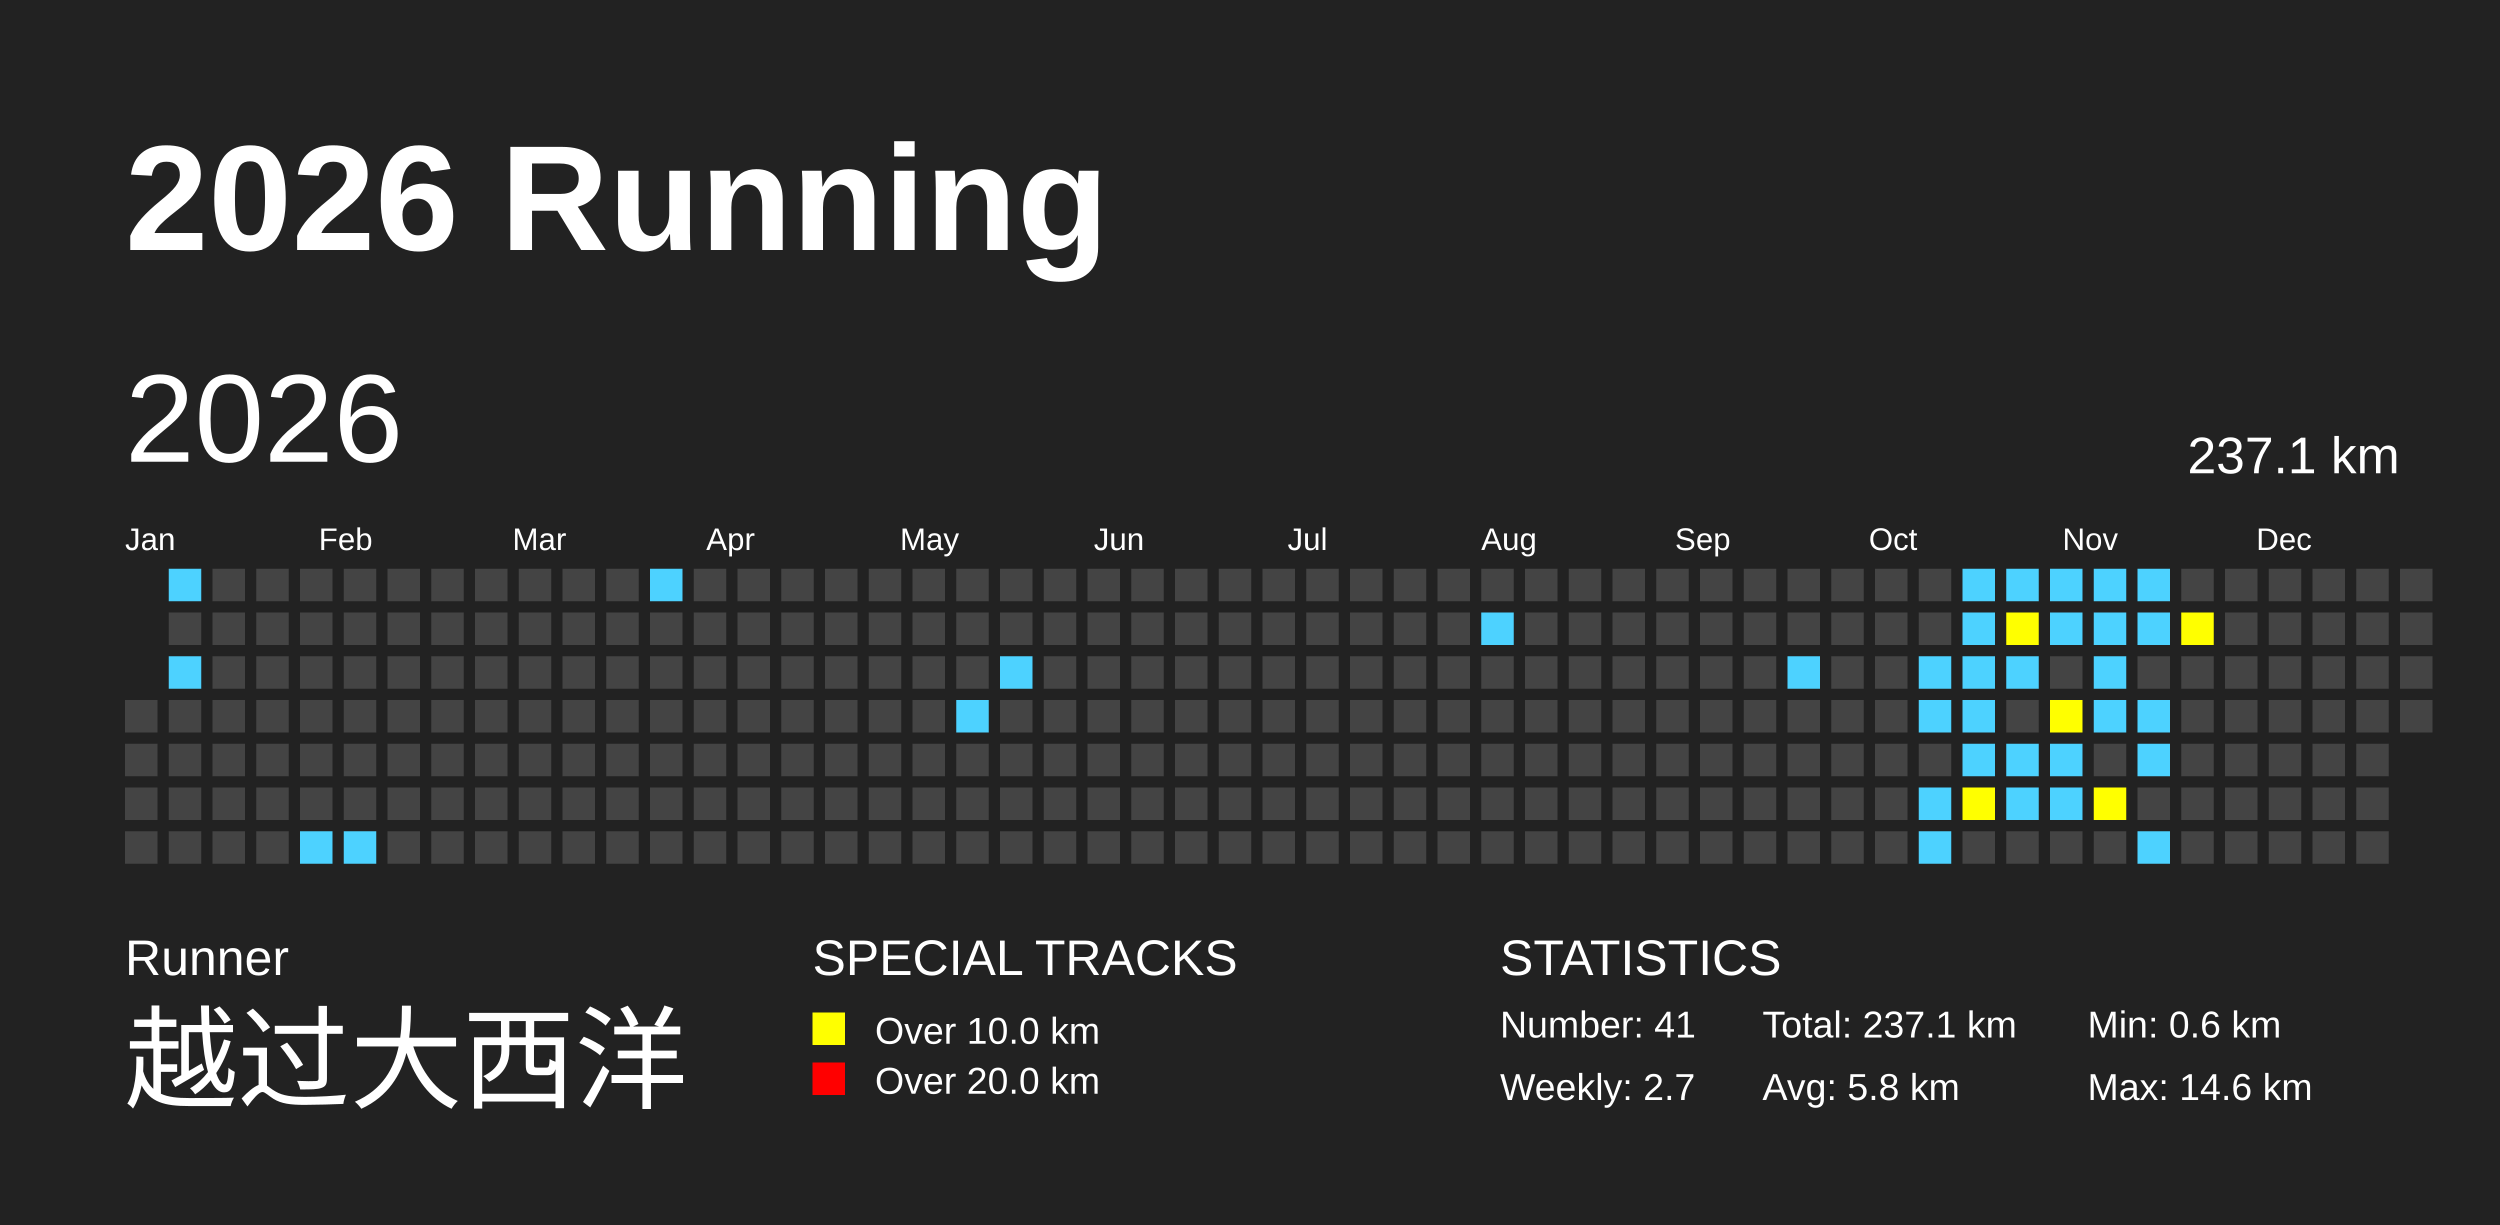
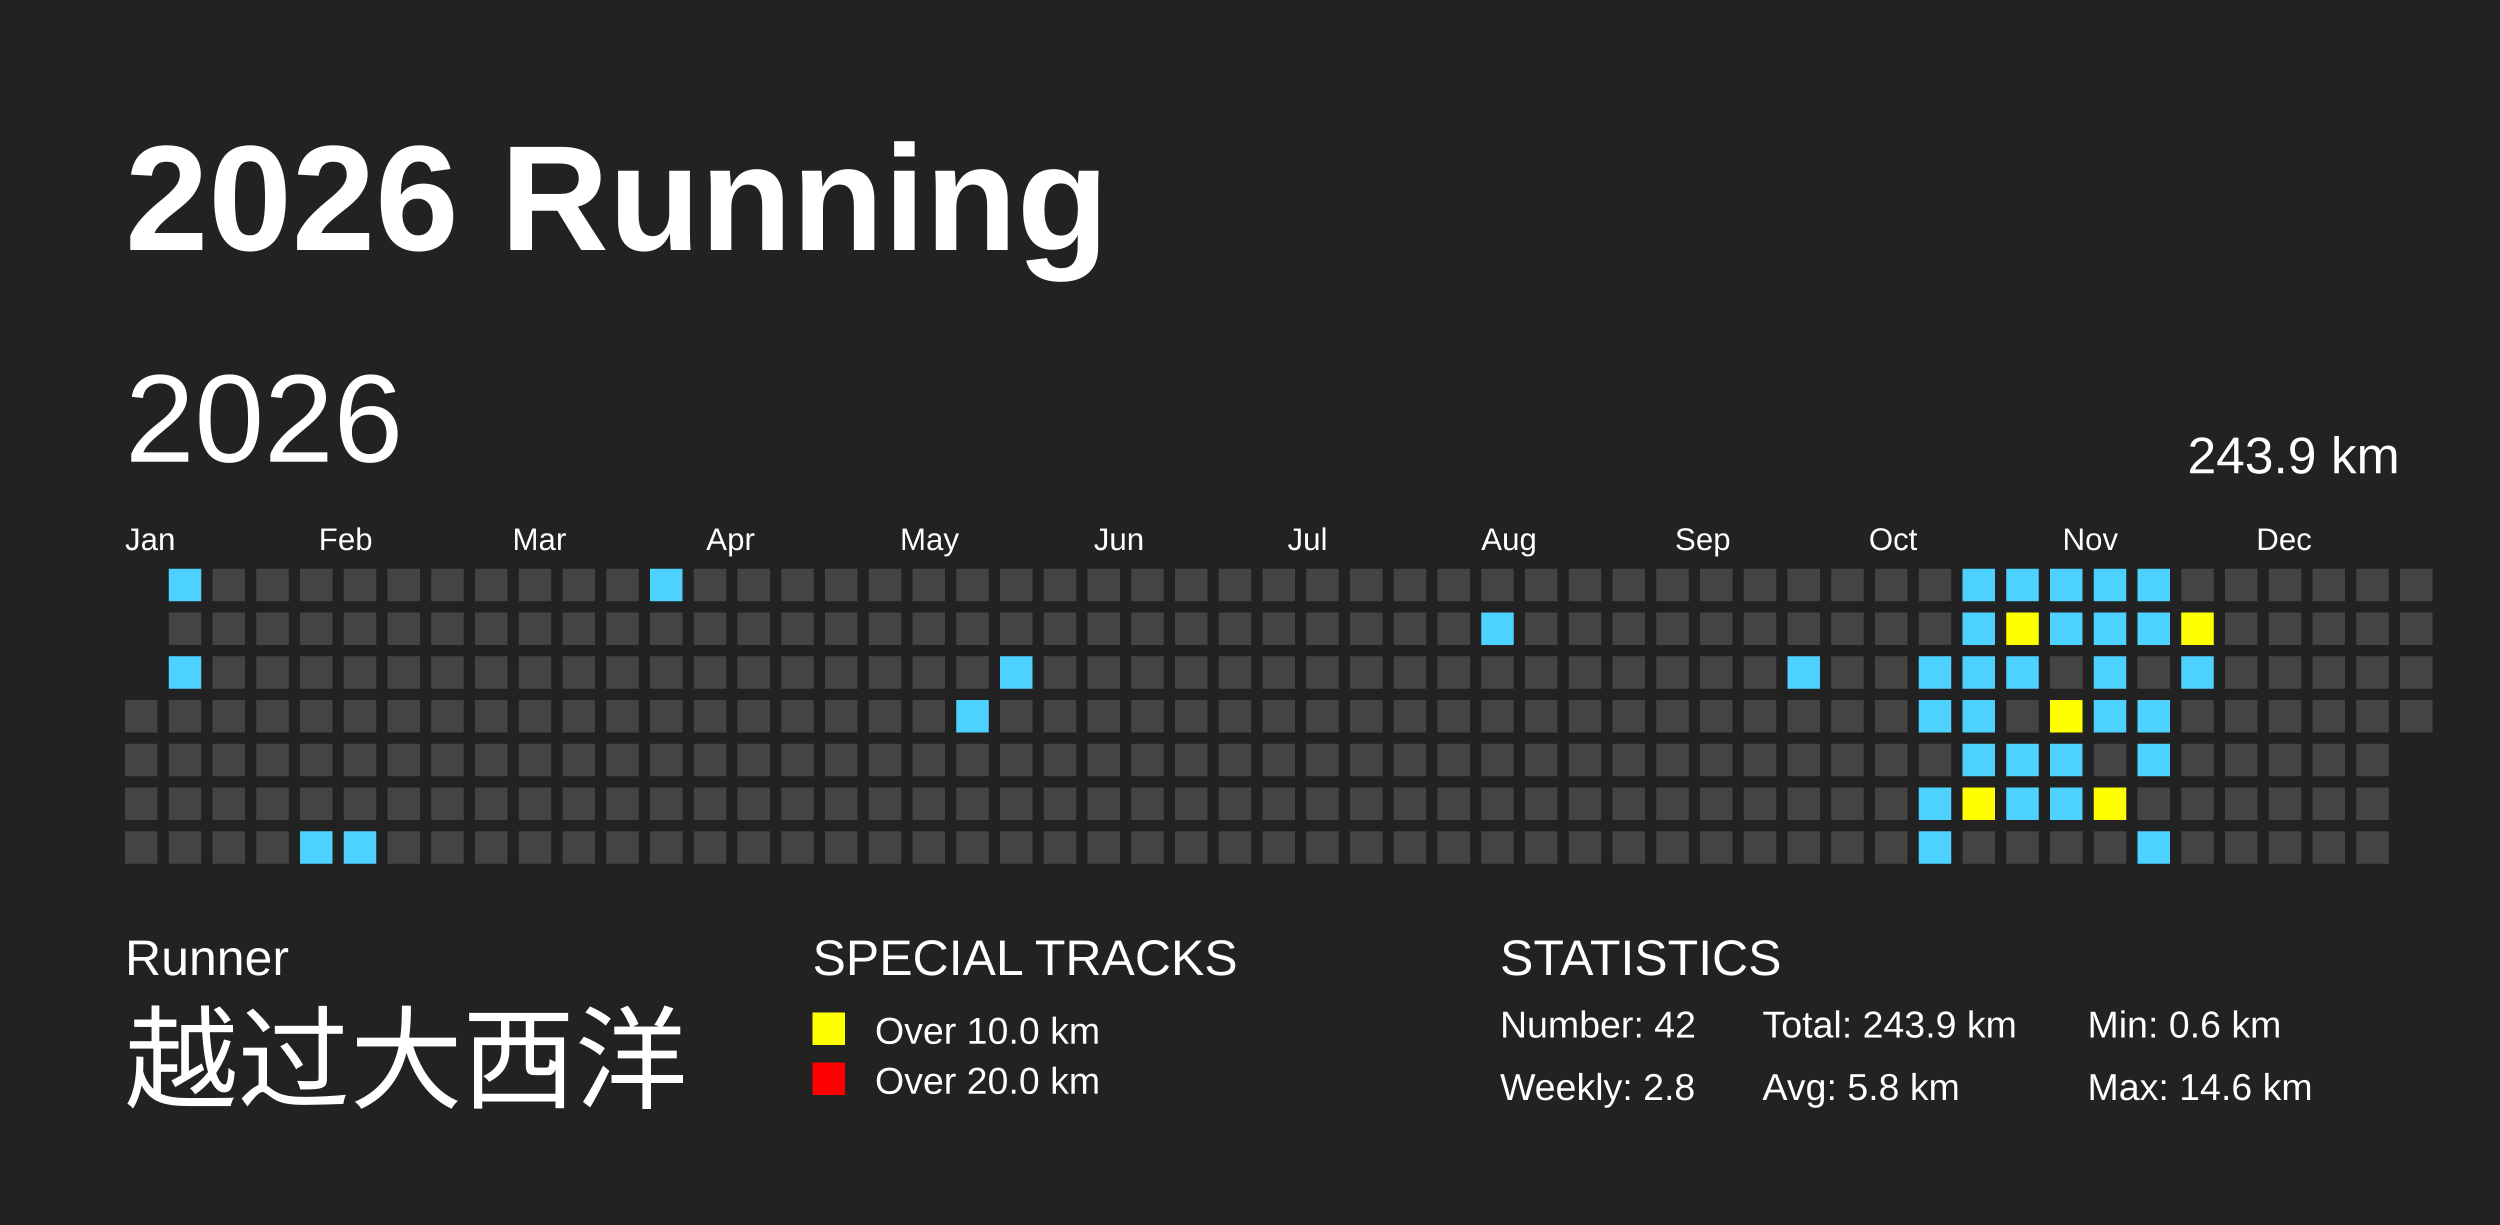
<svg xmlns="http://www.w3.org/2000/svg" baseProfile="full" height="98mm" version="1.1" viewBox="0,0,200,98" width="200mm">
  <defs>
    <pattern height="2" id="indoor-stripe" patternUnits="userSpaceOnUse" width="2">
      <line stroke="white" stroke-opacity="0.45" stroke-width="0.5" x1="0" x2="2" y1="2" y2="0" />
    </pattern>
  </defs>
  <rect fill="#222222" height="98" width="200" x="0" y="0" />
  <text fill="#FFFFFF" style="font-size:12px; font-family:Arial; font-weight:bold;" x="10" y="20">2026 Running</text>
  <text fill="#FFFFFF" style="font-size:4px; font-family:Arial" x="10" y="78">Runner</text>
  <text fill="#FFFFFF" style="font-size:9px; font-family:Arial" x="10" y="88">越过大西洋</text>
  <text fill="#FFFFFF" style="font-size:4px; font-family:Arial" x="65" y="78">SPECIAL TRACKS</text>
  <rect fill="yellow" height="2.6" width="2.6" x="65" y="81" />
  <text fill="#FFFFFF" style="font-size:3px; font-family:Arial" x="70" y="83.5">Over 10.0 km</text>
  <rect fill="red" height="2.6" width="2.6" x="65" y="85" />
  <text fill="#FFFFFF" style="font-size:3px; font-family:Arial" x="70" y="87.5">Over 20.0 km</text>
  <text fill="#FFFFFF" style="font-size:4px; font-family:Arial" x="120" y="78">STATISTICS</text>
-   <text fill="#FFFFFF" style="font-size:3px; font-family:Arial" x="120" y="83">Number: 41</text>
-   <text fill="#FFFFFF" style="font-size:3px; font-family:Arial" x="120" y="88">Weekly: 2.7</text>
-   <text fill="#FFFFFF" style="font-size:3px; font-family:Arial" x="141" y="83">Total: 237.1 km</text>
+   <text fill="#FFFFFF" style="font-size:3px; font-family:Arial" x="120" y="83">Number: 42</text>
+   <text fill="#FFFFFF" style="font-size:3px; font-family:Arial" x="120" y="88">Weekly: 2.8</text>
+   <text fill="#FFFFFF" style="font-size:3px; font-family:Arial" x="141" y="83">Total: 243.9 km</text>
  <text fill="#FFFFFF" style="font-size:3px; font-family:Arial" x="141" y="88">Avg: 5.8 km</text>
  <text fill="#FFFFFF" style="font-size:3px; font-family:Arial" x="167" y="83">Min: 0.6 km</text>
  <text fill="#FFFFFF" style="font-size:3px; font-family:Arial" x="167" y="88">Max: 14.6 km</text>
  <text dominant-baseline="hanging" fill="#FFFFFF" style="font-size:10.0px; font-family:Arial;" x="10" y="30">2026</text>
-   <text dominant-baseline="hanging" fill="#FFFFFF" style="font-size:4.125px; font-family:Arial;" x="175" y="35">237.1 km</text>
+   <text dominant-baseline="hanging" fill="#FFFFFF" style="font-size:4.125px; font-family:Arial;" x="175" y="35">243.9 km</text>
  <text fill="#FFFFFF" style="font-size:2.5px; font-family:Arial" x="10.0" y="44">Jan</text>
  <text fill="#FFFFFF" style="font-size:2.5px; font-family:Arial" x="25.5" y="44">Feb</text>
  <text fill="#FFFFFF" style="font-size:2.5px; font-family:Arial" x="41.0" y="44">Mar</text>
  <text fill="#FFFFFF" style="font-size:2.5px; font-family:Arial" x="56.5" y="44">Apr</text>
  <text fill="#FFFFFF" style="font-size:2.5px; font-family:Arial" x="72.0" y="44">May</text>
  <text fill="#FFFFFF" style="font-size:2.5px; font-family:Arial" x="87.5" y="44">Jun</text>
  <text fill="#FFFFFF" style="font-size:2.5px; font-family:Arial" x="103.0" y="44">Jul</text>
  <text fill="#FFFFFF" style="font-size:2.5px; font-family:Arial" x="118.5" y="44">Aug</text>
  <text fill="#FFFFFF" style="font-size:2.5px; font-family:Arial" x="134.0" y="44">Sep</text>
  <text fill="#FFFFFF" style="font-size:2.5px; font-family:Arial" x="149.5" y="44">Oct</text>
  <text fill="#FFFFFF" style="font-size:2.5px; font-family:Arial" x="165.0" y="44">Nov</text>
  <text fill="#FFFFFF" style="font-size:2.5px; font-family:Arial" x="180.5" y="44">Dec</text>
  <rect fill="#444444" height="2.6" width="2.6" x="10.0" y="56.0" />
  <rect fill="#444444" height="2.6" width="2.6" x="10.0" y="59.5" />
  <rect fill="#444444" height="2.6" width="2.6" x="10.0" y="63.0" />
  <rect fill="#444444" height="2.6" width="2.6" x="10.0" y="66.5" />
  <rect fill="#4DD2FF" height="2.6" width="2.6" x="13.5" y="45.5" />
  <rect fill="#444444" height="2.6" width="2.6" x="13.5" y="49.0" />
  <rect fill="#4DD2FF" height="2.6" width="2.6" x="13.5" y="52.5" />
  <rect fill="#444444" height="2.6" width="2.6" x="13.5" y="56.0" />
  <rect fill="#444444" height="2.6" width="2.6" x="13.5" y="59.5" />
  <rect fill="#444444" height="2.6" width="2.6" x="13.5" y="63.0" />
  <rect fill="#444444" height="2.6" width="2.6" x="13.5" y="66.5" />
  <rect fill="#444444" height="2.6" width="2.6" x="17.0" y="45.5" />
  <rect fill="#444444" height="2.6" width="2.6" x="17.0" y="49.0" />
  <rect fill="#444444" height="2.6" width="2.6" x="17.0" y="52.5" />
  <rect fill="#444444" height="2.6" width="2.6" x="17.0" y="56.0" />
  <rect fill="#444444" height="2.6" width="2.6" x="17.0" y="59.5" />
  <rect fill="#444444" height="2.6" width="2.6" x="17.0" y="63.0" />
  <rect fill="#444444" height="2.6" width="2.6" x="17.0" y="66.5" />
  <rect fill="#444444" height="2.6" width="2.6" x="20.5" y="45.5" />
  <rect fill="#444444" height="2.6" width="2.6" x="20.5" y="49.0" />
  <rect fill="#444444" height="2.6" width="2.6" x="20.5" y="52.5" />
  <rect fill="#444444" height="2.6" width="2.6" x="20.5" y="56.0" />
  <rect fill="#444444" height="2.6" width="2.6" x="20.5" y="59.5" />
  <rect fill="#444444" height="2.6" width="2.6" x="20.5" y="63.0" />
  <rect fill="#444444" height="2.6" width="2.6" x="20.5" y="66.5" />
  <rect fill="#444444" height="2.6" width="2.6" x="24.0" y="45.5" />
  <rect fill="#444444" height="2.6" width="2.6" x="24.0" y="49.0" />
  <rect fill="#444444" height="2.6" width="2.6" x="24.0" y="52.5" />
  <rect fill="#444444" height="2.6" width="2.6" x="24.0" y="56.0" />
  <rect fill="#444444" height="2.6" width="2.6" x="24.0" y="59.5" />
  <rect fill="#444444" height="2.6" width="2.6" x="24.0" y="63.0" />
  <rect fill="#4DD2FF" height="2.6" width="2.6" x="24.0" y="66.5" />
  <rect fill="#444444" height="2.6" width="2.6" x="27.5" y="45.5" />
  <rect fill="#444444" height="2.6" width="2.6" x="27.5" y="49.0" />
  <rect fill="#444444" height="2.6" width="2.6" x="27.5" y="52.5" />
  <rect fill="#444444" height="2.6" width="2.6" x="27.5" y="56.0" />
  <rect fill="#444444" height="2.6" width="2.6" x="27.5" y="59.5" />
  <rect fill="#444444" height="2.6" width="2.6" x="27.5" y="63.0" />
  <rect fill="#4DD2FF" height="2.6" width="2.6" x="27.5" y="66.5" />
  <rect fill="#444444" height="2.6" width="2.6" x="31.0" y="45.5" />
  <rect fill="#444444" height="2.6" width="2.6" x="31.0" y="49.0" />
  <rect fill="#444444" height="2.6" width="2.6" x="31.0" y="52.5" />
  <rect fill="#444444" height="2.6" width="2.6" x="31.0" y="56.0" />
  <rect fill="#444444" height="2.6" width="2.6" x="31.0" y="59.5" />
  <rect fill="#444444" height="2.6" width="2.6" x="31.0" y="63.0" />
  <rect fill="#444444" height="2.6" width="2.6" x="31.0" y="66.5" />
  <rect fill="#444444" height="2.6" width="2.6" x="34.5" y="45.5" />
  <rect fill="#444444" height="2.6" width="2.6" x="34.5" y="49.0" />
  <rect fill="#444444" height="2.6" width="2.6" x="34.5" y="52.5" />
  <rect fill="#444444" height="2.6" width="2.6" x="34.5" y="56.0" />
  <rect fill="#444444" height="2.6" width="2.6" x="34.5" y="59.5" />
  <rect fill="#444444" height="2.6" width="2.6" x="34.5" y="63.0" />
  <rect fill="#444444" height="2.6" width="2.6" x="34.5" y="66.5" />
  <rect fill="#444444" height="2.6" width="2.6" x="38.0" y="45.5" />
  <rect fill="#444444" height="2.6" width="2.6" x="38.0" y="49.0" />
  <rect fill="#444444" height="2.6" width="2.6" x="38.0" y="52.5" />
  <rect fill="#444444" height="2.6" width="2.6" x="38.0" y="56.0" />
  <rect fill="#444444" height="2.6" width="2.6" x="38.0" y="59.5" />
  <rect fill="#444444" height="2.6" width="2.6" x="38.0" y="63.0" />
  <rect fill="#444444" height="2.6" width="2.6" x="38.0" y="66.5" />
  <rect fill="#444444" height="2.6" width="2.6" x="41.5" y="45.5" />
  <rect fill="#444444" height="2.6" width="2.6" x="41.5" y="49.0" />
  <rect fill="#444444" height="2.6" width="2.6" x="41.5" y="52.5" />
  <rect fill="#444444" height="2.6" width="2.6" x="41.5" y="56.0" />
  <rect fill="#444444" height="2.6" width="2.6" x="41.5" y="59.5" />
  <rect fill="#444444" height="2.6" width="2.6" x="41.5" y="63.0" />
  <rect fill="#444444" height="2.6" width="2.6" x="41.5" y="66.5" />
  <rect fill="#444444" height="2.6" width="2.6" x="45.0" y="45.5" />
  <rect fill="#444444" height="2.6" width="2.6" x="45.0" y="49.0" />
  <rect fill="#444444" height="2.6" width="2.6" x="45.0" y="52.5" />
  <rect fill="#444444" height="2.6" width="2.6" x="45.0" y="56.0" />
  <rect fill="#444444" height="2.6" width="2.6" x="45.0" y="59.5" />
  <rect fill="#444444" height="2.6" width="2.6" x="45.0" y="63.0" />
  <rect fill="#444444" height="2.6" width="2.6" x="45.0" y="66.5" />
  <rect fill="#444444" height="2.6" width="2.6" x="48.5" y="45.5" />
  <rect fill="#444444" height="2.6" width="2.6" x="48.5" y="49.0" />
  <rect fill="#444444" height="2.6" width="2.6" x="48.5" y="52.5" />
  <rect fill="#444444" height="2.6" width="2.6" x="48.5" y="56.0" />
  <rect fill="#444444" height="2.6" width="2.6" x="48.5" y="59.5" />
  <rect fill="#444444" height="2.6" width="2.6" x="48.5" y="63.0" />
  <rect fill="#444444" height="2.6" width="2.6" x="48.5" y="66.5" />
  <rect fill="#4DD2FF" height="2.6" width="2.6" x="52.0" y="45.5" />
  <rect fill="#444444" height="2.6" width="2.6" x="52.0" y="49.0" />
  <rect fill="#444444" height="2.6" width="2.6" x="52.0" y="52.5" />
  <rect fill="#444444" height="2.6" width="2.6" x="52.0" y="56.0" />
  <rect fill="#444444" height="2.6" width="2.6" x="52.0" y="59.5" />
  <rect fill="#444444" height="2.6" width="2.6" x="52.0" y="63.0" />
  <rect fill="#444444" height="2.6" width="2.6" x="52.0" y="66.5" />
  <rect fill="#444444" height="2.6" width="2.6" x="55.5" y="45.5" />
  <rect fill="#444444" height="2.6" width="2.6" x="55.5" y="49.0" />
  <rect fill="#444444" height="2.6" width="2.6" x="55.5" y="52.5" />
  <rect fill="#444444" height="2.6" width="2.6" x="55.5" y="56.0" />
  <rect fill="#444444" height="2.6" width="2.6" x="55.5" y="59.5" />
  <rect fill="#444444" height="2.6" width="2.6" x="55.5" y="63.0" />
  <rect fill="#444444" height="2.6" width="2.6" x="55.5" y="66.5" />
  <rect fill="#444444" height="2.6" width="2.6" x="59.0" y="45.5" />
  <rect fill="#444444" height="2.6" width="2.6" x="59.0" y="49.0" />
  <rect fill="#444444" height="2.6" width="2.6" x="59.0" y="52.5" />
  <rect fill="#444444" height="2.6" width="2.6" x="59.0" y="56.0" />
  <rect fill="#444444" height="2.6" width="2.6" x="59.0" y="59.5" />
  <rect fill="#444444" height="2.6" width="2.6" x="59.0" y="63.0" />
  <rect fill="#444444" height="2.6" width="2.6" x="59.0" y="66.5" />
  <rect fill="#444444" height="2.6" width="2.6" x="62.5" y="45.5" />
  <rect fill="#444444" height="2.6" width="2.6" x="62.5" y="49.0" />
  <rect fill="#444444" height="2.6" width="2.6" x="62.5" y="52.5" />
  <rect fill="#444444" height="2.6" width="2.6" x="62.5" y="56.0" />
  <rect fill="#444444" height="2.6" width="2.6" x="62.5" y="59.5" />
  <rect fill="#444444" height="2.6" width="2.6" x="62.5" y="63.0" />
  <rect fill="#444444" height="2.6" width="2.6" x="62.5" y="66.5" />
  <rect fill="#444444" height="2.6" width="2.6" x="66.0" y="45.5" />
  <rect fill="#444444" height="2.6" width="2.6" x="66.0" y="49.0" />
  <rect fill="#444444" height="2.6" width="2.6" x="66.0" y="52.5" />
  <rect fill="#444444" height="2.6" width="2.6" x="66.0" y="56.0" />
  <rect fill="#444444" height="2.6" width="2.6" x="66.0" y="59.5" />
  <rect fill="#444444" height="2.6" width="2.6" x="66.0" y="63.0" />
  <rect fill="#444444" height="2.6" width="2.6" x="66.0" y="66.5" />
  <rect fill="#444444" height="2.6" width="2.6" x="69.5" y="45.5" />
  <rect fill="#444444" height="2.6" width="2.6" x="69.5" y="49.0" />
  <rect fill="#444444" height="2.6" width="2.6" x="69.5" y="52.5" />
  <rect fill="#444444" height="2.6" width="2.6" x="69.5" y="56.0" />
  <rect fill="#444444" height="2.6" width="2.6" x="69.5" y="59.5" />
  <rect fill="#444444" height="2.6" width="2.6" x="69.5" y="63.0" />
  <rect fill="#444444" height="2.6" width="2.6" x="69.5" y="66.5" />
  <rect fill="#444444" height="2.6" width="2.6" x="73.0" y="45.5" />
  <rect fill="#444444" height="2.6" width="2.6" x="73.0" y="49.0" />
  <rect fill="#444444" height="2.6" width="2.6" x="73.0" y="52.5" />
  <rect fill="#444444" height="2.6" width="2.6" x="73.0" y="56.0" />
  <rect fill="#444444" height="2.6" width="2.6" x="73.0" y="59.5" />
  <rect fill="#444444" height="2.6" width="2.6" x="73.0" y="63.0" />
  <rect fill="#444444" height="2.6" width="2.6" x="73.0" y="66.5" />
  <rect fill="#444444" height="2.6" width="2.6" x="76.5" y="45.5" />
  <rect fill="#444444" height="2.6" width="2.6" x="76.5" y="49.0" />
  <rect fill="#444444" height="2.6" width="2.6" x="76.5" y="52.5" />
  <rect fill="#4DD2FF" height="2.6" width="2.6" x="76.5" y="56.0" />
  <rect fill="#444444" height="2.6" width="2.6" x="76.5" y="59.5" />
  <rect fill="#444444" height="2.6" width="2.6" x="76.5" y="63.0" />
  <rect fill="#444444" height="2.6" width="2.6" x="76.5" y="66.5" />
  <rect fill="#444444" height="2.6" width="2.6" x="80.0" y="45.5" />
  <rect fill="#444444" height="2.6" width="2.6" x="80.0" y="49.0" />
  <rect fill="#4DD2FF" height="2.6" width="2.6" x="80.0" y="52.5" />
  <rect fill="#444444" height="2.6" width="2.6" x="80.0" y="56.0" />
  <rect fill="#444444" height="2.6" width="2.6" x="80.0" y="59.5" />
  <rect fill="#444444" height="2.6" width="2.6" x="80.0" y="63.0" />
  <rect fill="#444444" height="2.6" width="2.6" x="80.0" y="66.5" />
  <rect fill="#444444" height="2.6" width="2.6" x="83.5" y="45.5" />
  <rect fill="#444444" height="2.6" width="2.6" x="83.5" y="49.0" />
  <rect fill="#444444" height="2.6" width="2.6" x="83.5" y="52.5" />
  <rect fill="#444444" height="2.6" width="2.6" x="83.5" y="56.0" />
  <rect fill="#444444" height="2.6" width="2.6" x="83.5" y="59.5" />
  <rect fill="#444444" height="2.6" width="2.6" x="83.5" y="63.0" />
  <rect fill="#444444" height="2.6" width="2.6" x="83.5" y="66.5" />
  <rect fill="#444444" height="2.6" width="2.6" x="87.0" y="45.5" />
  <rect fill="#444444" height="2.6" width="2.6" x="87.0" y="49.0" />
  <rect fill="#444444" height="2.6" width="2.6" x="87.0" y="52.5" />
  <rect fill="#444444" height="2.6" width="2.6" x="87.0" y="56.0" />
  <rect fill="#444444" height="2.6" width="2.6" x="87.0" y="59.5" />
  <rect fill="#444444" height="2.6" width="2.6" x="87.0" y="63.0" />
  <rect fill="#444444" height="2.6" width="2.6" x="87.0" y="66.5" />
  <rect fill="#444444" height="2.6" width="2.6" x="90.5" y="45.5" />
  <rect fill="#444444" height="2.6" width="2.6" x="90.5" y="49.0" />
  <rect fill="#444444" height="2.6" width="2.6" x="90.5" y="52.5" />
  <rect fill="#444444" height="2.6" width="2.6" x="90.5" y="56.0" />
  <rect fill="#444444" height="2.6" width="2.6" x="90.5" y="59.5" />
  <rect fill="#444444" height="2.6" width="2.6" x="90.5" y="63.0" />
  <rect fill="#444444" height="2.6" width="2.6" x="90.5" y="66.5" />
  <rect fill="#444444" height="2.6" width="2.6" x="94.0" y="45.5" />
  <rect fill="#444444" height="2.6" width="2.6" x="94.0" y="49.0" />
  <rect fill="#444444" height="2.6" width="2.6" x="94.0" y="52.5" />
  <rect fill="#444444" height="2.6" width="2.6" x="94.0" y="56.0" />
  <rect fill="#444444" height="2.6" width="2.6" x="94.0" y="59.5" />
  <rect fill="#444444" height="2.6" width="2.6" x="94.0" y="63.0" />
  <rect fill="#444444" height="2.6" width="2.6" x="94.0" y="66.5" />
  <rect fill="#444444" height="2.6" width="2.6" x="97.5" y="45.5" />
  <rect fill="#444444" height="2.6" width="2.6" x="97.5" y="49.0" />
  <rect fill="#444444" height="2.6" width="2.6" x="97.5" y="52.5" />
  <rect fill="#444444" height="2.6" width="2.6" x="97.5" y="56.0" />
  <rect fill="#444444" height="2.6" width="2.6" x="97.5" y="59.5" />
  <rect fill="#444444" height="2.6" width="2.6" x="97.5" y="63.0" />
  <rect fill="#444444" height="2.6" width="2.6" x="97.5" y="66.5" />
  <rect fill="#444444" height="2.6" width="2.6" x="101.0" y="45.5" />
  <rect fill="#444444" height="2.6" width="2.6" x="101.0" y="49.0" />
  <rect fill="#444444" height="2.6" width="2.6" x="101.0" y="52.5" />
  <rect fill="#444444" height="2.6" width="2.6" x="101.0" y="56.0" />
  <rect fill="#444444" height="2.6" width="2.6" x="101.0" y="59.5" />
  <rect fill="#444444" height="2.6" width="2.6" x="101.0" y="63.0" />
  <rect fill="#444444" height="2.6" width="2.6" x="101.0" y="66.5" />
  <rect fill="#444444" height="2.6" width="2.6" x="104.5" y="45.5" />
  <rect fill="#444444" height="2.6" width="2.6" x="104.5" y="49.0" />
  <rect fill="#444444" height="2.6" width="2.6" x="104.5" y="52.5" />
  <rect fill="#444444" height="2.6" width="2.6" x="104.5" y="56.0" />
  <rect fill="#444444" height="2.6" width="2.6" x="104.5" y="59.5" />
  <rect fill="#444444" height="2.6" width="2.6" x="104.5" y="63.0" />
  <rect fill="#444444" height="2.6" width="2.6" x="104.5" y="66.5" />
  <rect fill="#444444" height="2.6" width="2.6" x="108.0" y="45.5" />
  <rect fill="#444444" height="2.6" width="2.6" x="108.0" y="49.0" />
  <rect fill="#444444" height="2.6" width="2.6" x="108.0" y="52.5" />
  <rect fill="#444444" height="2.6" width="2.6" x="108.0" y="56.0" />
  <rect fill="#444444" height="2.6" width="2.6" x="108.0" y="59.5" />
  <rect fill="#444444" height="2.6" width="2.6" x="108.0" y="63.0" />
  <rect fill="#444444" height="2.6" width="2.6" x="108.0" y="66.5" />
  <rect fill="#444444" height="2.6" width="2.6" x="111.5" y="45.5" />
  <rect fill="#444444" height="2.6" width="2.6" x="111.5" y="49.0" />
  <rect fill="#444444" height="2.6" width="2.6" x="111.5" y="52.5" />
  <rect fill="#444444" height="2.6" width="2.6" x="111.5" y="56.0" />
  <rect fill="#444444" height="2.6" width="2.6" x="111.5" y="59.5" />
  <rect fill="#444444" height="2.6" width="2.6" x="111.5" y="63.0" />
  <rect fill="#444444" height="2.6" width="2.6" x="111.5" y="66.5" />
  <rect fill="#444444" height="2.6" width="2.6" x="115.0" y="45.5" />
  <rect fill="#444444" height="2.6" width="2.6" x="115.0" y="49.0" />
  <rect fill="#444444" height="2.6" width="2.6" x="115.0" y="52.5" />
  <rect fill="#444444" height="2.6" width="2.6" x="115.0" y="56.0" />
  <rect fill="#444444" height="2.6" width="2.6" x="115.0" y="59.5" />
  <rect fill="#444444" height="2.6" width="2.6" x="115.0" y="63.0" />
  <rect fill="#444444" height="2.6" width="2.6" x="115.0" y="66.5" />
  <rect fill="#444444" height="2.6" width="2.6" x="118.5" y="45.5" />
  <rect fill="#4DD2FF" height="2.6" width="2.6" x="118.5" y="49.0" />
  <rect fill="#444444" height="2.6" width="2.6" x="118.5" y="52.5" />
  <rect fill="#444444" height="2.6" width="2.6" x="118.5" y="56.0" />
  <rect fill="#444444" height="2.6" width="2.6" x="118.5" y="59.5" />
  <rect fill="#444444" height="2.6" width="2.6" x="118.5" y="63.0" />
  <rect fill="#444444" height="2.6" width="2.6" x="118.5" y="66.5" />
  <rect fill="#444444" height="2.6" width="2.6" x="122.0" y="45.5" />
  <rect fill="#444444" height="2.6" width="2.6" x="122.0" y="49.0" />
  <rect fill="#444444" height="2.6" width="2.6" x="122.0" y="52.5" />
  <rect fill="#444444" height="2.6" width="2.6" x="122.0" y="56.0" />
  <rect fill="#444444" height="2.6" width="2.6" x="122.0" y="59.5" />
  <rect fill="#444444" height="2.6" width="2.6" x="122.0" y="63.0" />
  <rect fill="#444444" height="2.6" width="2.6" x="122.0" y="66.5" />
  <rect fill="#444444" height="2.6" width="2.6" x="125.5" y="45.5" />
  <rect fill="#444444" height="2.6" width="2.6" x="125.5" y="49.0" />
  <rect fill="#444444" height="2.6" width="2.6" x="125.5" y="52.5" />
  <rect fill="#444444" height="2.6" width="2.6" x="125.5" y="56.0" />
  <rect fill="#444444" height="2.6" width="2.6" x="125.5" y="59.5" />
  <rect fill="#444444" height="2.6" width="2.6" x="125.5" y="63.0" />
  <rect fill="#444444" height="2.6" width="2.6" x="125.5" y="66.5" />
  <rect fill="#444444" height="2.6" width="2.6" x="129.0" y="45.5" />
  <rect fill="#444444" height="2.6" width="2.6" x="129.0" y="49.0" />
  <rect fill="#444444" height="2.6" width="2.6" x="129.0" y="52.5" />
  <rect fill="#444444" height="2.6" width="2.6" x="129.0" y="56.0" />
  <rect fill="#444444" height="2.6" width="2.6" x="129.0" y="59.5" />
  <rect fill="#444444" height="2.6" width="2.6" x="129.0" y="63.0" />
  <rect fill="#444444" height="2.6" width="2.6" x="129.0" y="66.5" />
  <rect fill="#444444" height="2.6" width="2.6" x="132.5" y="45.5" />
  <rect fill="#444444" height="2.6" width="2.6" x="132.5" y="49.0" />
  <rect fill="#444444" height="2.6" width="2.6" x="132.5" y="52.5" />
  <rect fill="#444444" height="2.6" width="2.6" x="132.5" y="56.0" />
  <rect fill="#444444" height="2.6" width="2.6" x="132.5" y="59.5" />
  <rect fill="#444444" height="2.6" width="2.6" x="132.5" y="63.0" />
  <rect fill="#444444" height="2.6" width="2.6" x="132.5" y="66.5" />
  <rect fill="#444444" height="2.6" width="2.6" x="136.0" y="45.5" />
  <rect fill="#444444" height="2.6" width="2.6" x="136.0" y="49.0" />
  <rect fill="#444444" height="2.6" width="2.6" x="136.0" y="52.5" />
  <rect fill="#444444" height="2.6" width="2.6" x="136.0" y="56.0" />
  <rect fill="#444444" height="2.6" width="2.6" x="136.0" y="59.5" />
  <rect fill="#444444" height="2.6" width="2.6" x="136.0" y="63.0" />
  <rect fill="#444444" height="2.6" width="2.6" x="136.0" y="66.5" />
  <rect fill="#444444" height="2.6" width="2.6" x="139.5" y="45.5" />
  <rect fill="#444444" height="2.6" width="2.6" x="139.5" y="49.0" />
  <rect fill="#444444" height="2.6" width="2.6" x="139.5" y="52.5" />
  <rect fill="#444444" height="2.6" width="2.6" x="139.5" y="56.0" />
  <rect fill="#444444" height="2.6" width="2.6" x="139.5" y="59.5" />
  <rect fill="#444444" height="2.6" width="2.6" x="139.5" y="63.0" />
  <rect fill="#444444" height="2.6" width="2.6" x="139.5" y="66.5" />
  <rect fill="#444444" height="2.6" width="2.6" x="143.0" y="45.5" />
  <rect fill="#444444" height="2.6" width="2.6" x="143.0" y="49.0" />
  <rect fill="#4DD2FF" height="2.6" width="2.6" x="143.0" y="52.5" />
  <rect fill="#444444" height="2.6" width="2.6" x="143.0" y="56.0" />
  <rect fill="#444444" height="2.6" width="2.6" x="143.0" y="59.5" />
  <rect fill="#444444" height="2.6" width="2.6" x="143.0" y="63.0" />
  <rect fill="#444444" height="2.6" width="2.6" x="143.0" y="66.5" />
  <rect fill="#444444" height="2.6" width="2.6" x="146.5" y="45.5" />
  <rect fill="#444444" height="2.6" width="2.6" x="146.5" y="49.0" />
  <rect fill="#444444" height="2.6" width="2.6" x="146.5" y="52.5" />
  <rect fill="#444444" height="2.6" width="2.6" x="146.5" y="56.0" />
  <rect fill="#444444" height="2.6" width="2.6" x="146.5" y="59.5" />
  <rect fill="#444444" height="2.6" width="2.6" x="146.5" y="63.0" />
  <rect fill="#444444" height="2.6" width="2.6" x="146.5" y="66.5" />
  <rect fill="#444444" height="2.6" width="2.6" x="150.0" y="45.5" />
  <rect fill="#444444" height="2.6" width="2.6" x="150.0" y="49.0" />
  <rect fill="#444444" height="2.6" width="2.6" x="150.0" y="52.5" />
  <rect fill="#444444" height="2.6" width="2.6" x="150.0" y="56.0" />
  <rect fill="#444444" height="2.6" width="2.6" x="150.0" y="59.5" />
  <rect fill="#444444" height="2.6" width="2.6" x="150.0" y="63.0" />
  <rect fill="#444444" height="2.6" width="2.6" x="150.0" y="66.5" />
  <rect fill="#444444" height="2.6" width="2.6" x="153.5" y="45.5" />
  <rect fill="#444444" height="2.6" width="2.6" x="153.5" y="49.0" />
  <rect fill="#4DD2FF" height="2.6" width="2.6" x="153.5" y="52.5" />
  <rect fill="#4DD2FF" height="2.6" width="2.6" x="153.5" y="56.0" />
  <rect fill="#444444" height="2.6" width="2.6" x="153.5" y="59.5" />
  <rect fill="#4DD2FF" height="2.6" width="2.6" x="153.5" y="63.0" />
  <rect fill="#4DD2FF" height="2.6" width="2.6" x="153.5" y="66.5" />
  <rect fill="#4DD2FF" height="2.6" width="2.6" x="157.0" y="45.5" />
  <rect fill="#4DD2FF" height="2.6" width="2.6" x="157.0" y="49.0" />
  <rect fill="#4DD2FF" height="2.6" width="2.6" x="157.0" y="52.5" />
  <rect fill="#4DD2FF" height="2.6" width="2.6" x="157.0" y="56.0" />
  <rect fill="#4DD2FF" height="2.6" width="2.6" x="157.0" y="59.5" />
  <rect fill="yellow" height="2.6" width="2.6" x="157.0" y="63.0" />
  <rect fill="#444444" height="2.6" width="2.6" x="157.0" y="66.5" />
  <rect fill="#4DD2FF" height="2.6" width="2.6" x="160.5" y="45.5" />
  <rect fill="yellow" height="2.6" width="2.6" x="160.5" y="49.0" />
  <rect fill="#4DD2FF" height="2.6" width="2.6" x="160.5" y="52.5" />
  <rect fill="#444444" height="2.6" width="2.6" x="160.5" y="56.0" />
  <rect fill="#4DD2FF" height="2.6" width="2.6" x="160.5" y="59.5" />
  <rect fill="#4DD2FF" height="2.6" width="2.6" x="160.5" y="63.0" />
  <rect fill="#444444" height="2.6" width="2.6" x="160.5" y="66.5" />
  <rect fill="#4DD2FF" height="2.6" width="2.6" x="164.0" y="45.5" />
  <rect fill="#4DD2FF" height="2.6" width="2.6" x="164.0" y="49.0" />
  <rect fill="#444444" height="2.6" width="2.6" x="164.0" y="52.5" />
  <rect fill="yellow" height="2.6" width="2.6" x="164.0" y="56.0" />
  <rect fill="#4DD2FF" height="2.6" width="2.6" x="164.0" y="59.5" />
  <rect fill="#4DD2FF" height="2.6" width="2.6" x="164.0" y="63.0" />
  <rect fill="#444444" height="2.6" width="2.6" x="164.0" y="66.5" />
  <rect fill="#4DD2FF" height="2.6" width="2.6" x="167.5" y="45.5" />
  <rect fill="#4DD2FF" height="2.6" width="2.6" x="167.5" y="49.0" />
  <rect fill="#4DD2FF" height="2.6" width="2.6" x="167.5" y="52.5" />
  <rect fill="#4DD2FF" height="2.6" width="2.6" x="167.5" y="56.0" />
  <rect fill="#444444" height="2.6" width="2.6" x="167.5" y="59.5" />
  <rect fill="yellow" height="2.6" width="2.6" x="167.5" y="63.0" />
  <rect fill="#444444" height="2.6" width="2.6" x="167.5" y="66.5" />
  <rect fill="#4DD2FF" height="2.6" width="2.6" x="171.0" y="45.5" />
  <rect fill="#4DD2FF" height="2.6" width="2.6" x="171.0" y="49.0" />
  <rect fill="#444444" height="2.6" width="2.6" x="171.0" y="52.5" />
  <rect fill="#4DD2FF" height="2.6" width="2.6" x="171.0" y="56.0" />
  <rect fill="#4DD2FF" height="2.6" width="2.6" x="171.0" y="59.5" />
  <rect fill="#444444" height="2.6" width="2.6" x="171.0" y="63.0" />
  <rect fill="#4DD2FF" height="2.6" width="2.6" x="171.0" y="66.5" />
  <rect fill="#444444" height="2.6" width="2.6" x="174.5" y="45.5" />
  <rect fill="yellow" height="2.6" width="2.6" x="174.5" y="49.0" />
-   <rect fill="#444444" height="2.6" width="2.6" x="174.5" y="52.5" />
+   <rect fill="#4DD2FF" height="2.6" width="2.6" x="174.5" y="52.5" />
  <rect fill="#444444" height="2.6" width="2.6" x="174.5" y="56.0" />
  <rect fill="#444444" height="2.6" width="2.6" x="174.5" y="59.5" />
  <rect fill="#444444" height="2.6" width="2.6" x="174.5" y="63.0" />
  <rect fill="#444444" height="2.6" width="2.6" x="174.5" y="66.5" />
  <rect fill="#444444" height="2.6" width="2.6" x="178.0" y="45.5" />
  <rect fill="#444444" height="2.6" width="2.6" x="178.0" y="49.0" />
  <rect fill="#444444" height="2.6" width="2.6" x="178.0" y="52.5" />
  <rect fill="#444444" height="2.6" width="2.6" x="178.0" y="56.0" />
  <rect fill="#444444" height="2.6" width="2.6" x="178.0" y="59.5" />
  <rect fill="#444444" height="2.6" width="2.6" x="178.0" y="63.0" />
  <rect fill="#444444" height="2.6" width="2.6" x="178.0" y="66.5" />
  <rect fill="#444444" height="2.6" width="2.6" x="181.5" y="45.5" />
  <rect fill="#444444" height="2.6" width="2.6" x="181.5" y="49.0" />
  <rect fill="#444444" height="2.6" width="2.6" x="181.5" y="52.5" />
  <rect fill="#444444" height="2.6" width="2.6" x="181.5" y="56.0" />
  <rect fill="#444444" height="2.6" width="2.6" x="181.5" y="59.5" />
  <rect fill="#444444" height="2.6" width="2.6" x="181.5" y="63.0" />
  <rect fill="#444444" height="2.6" width="2.6" x="181.5" y="66.5" />
  <rect fill="#444444" height="2.6" width="2.6" x="185.0" y="45.5" />
  <rect fill="#444444" height="2.6" width="2.6" x="185.0" y="49.0" />
  <rect fill="#444444" height="2.6" width="2.6" x="185.0" y="52.5" />
  <rect fill="#444444" height="2.6" width="2.6" x="185.0" y="56.0" />
  <rect fill="#444444" height="2.6" width="2.6" x="185.0" y="59.5" />
  <rect fill="#444444" height="2.6" width="2.6" x="185.0" y="63.0" />
  <rect fill="#444444" height="2.6" width="2.6" x="185.0" y="66.5" />
  <rect fill="#444444" height="2.6" width="2.6" x="188.5" y="45.5" />
  <rect fill="#444444" height="2.6" width="2.6" x="188.5" y="49.0" />
  <rect fill="#444444" height="2.6" width="2.6" x="188.5" y="52.5" />
  <rect fill="#444444" height="2.6" width="2.6" x="188.5" y="56.0" />
  <rect fill="#444444" height="2.6" width="2.6" x="188.5" y="59.5" />
  <rect fill="#444444" height="2.6" width="2.6" x="188.5" y="63.0" />
  <rect fill="#444444" height="2.6" width="2.6" x="188.5" y="66.5" />
  <rect fill="#444444" height="2.6" width="2.6" x="192.0" y="45.5" />
  <rect fill="#444444" height="2.6" width="2.6" x="192.0" y="49.0" />
  <rect fill="#444444" height="2.6" width="2.6" x="192.0" y="52.5" />
  <rect fill="#444444" height="2.6" width="2.6" x="192.0" y="56.0" />
</svg>
